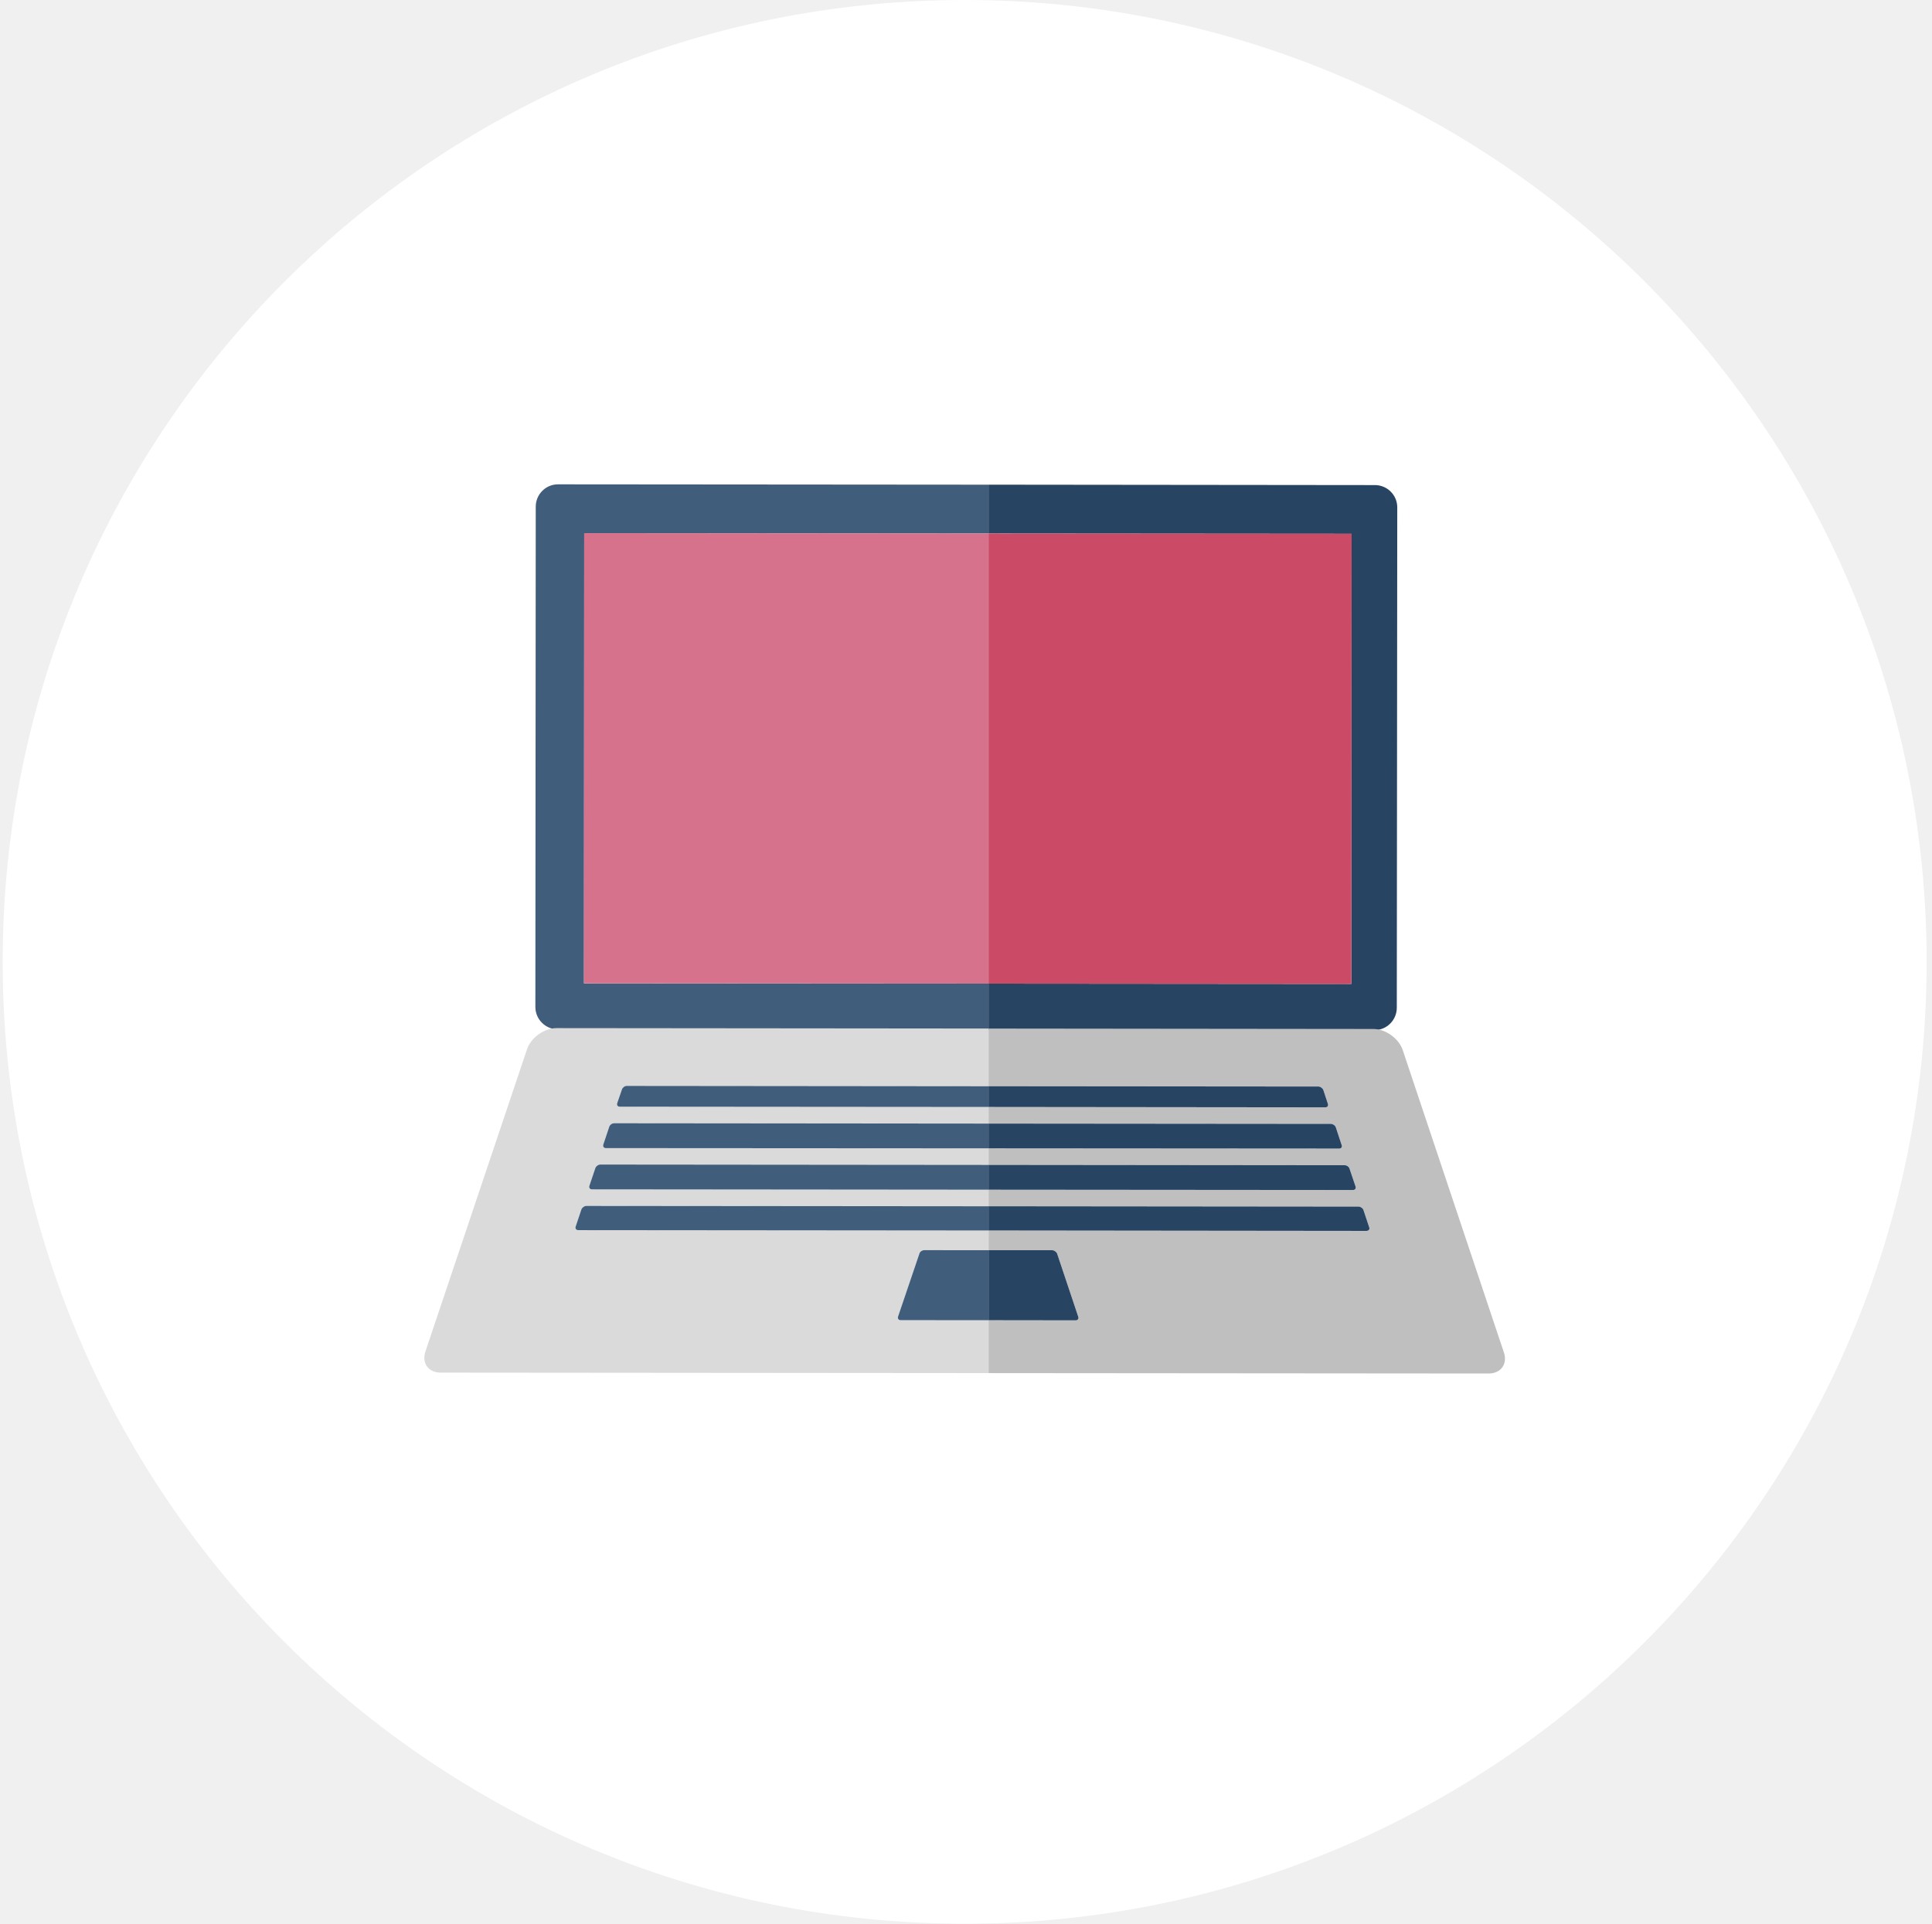
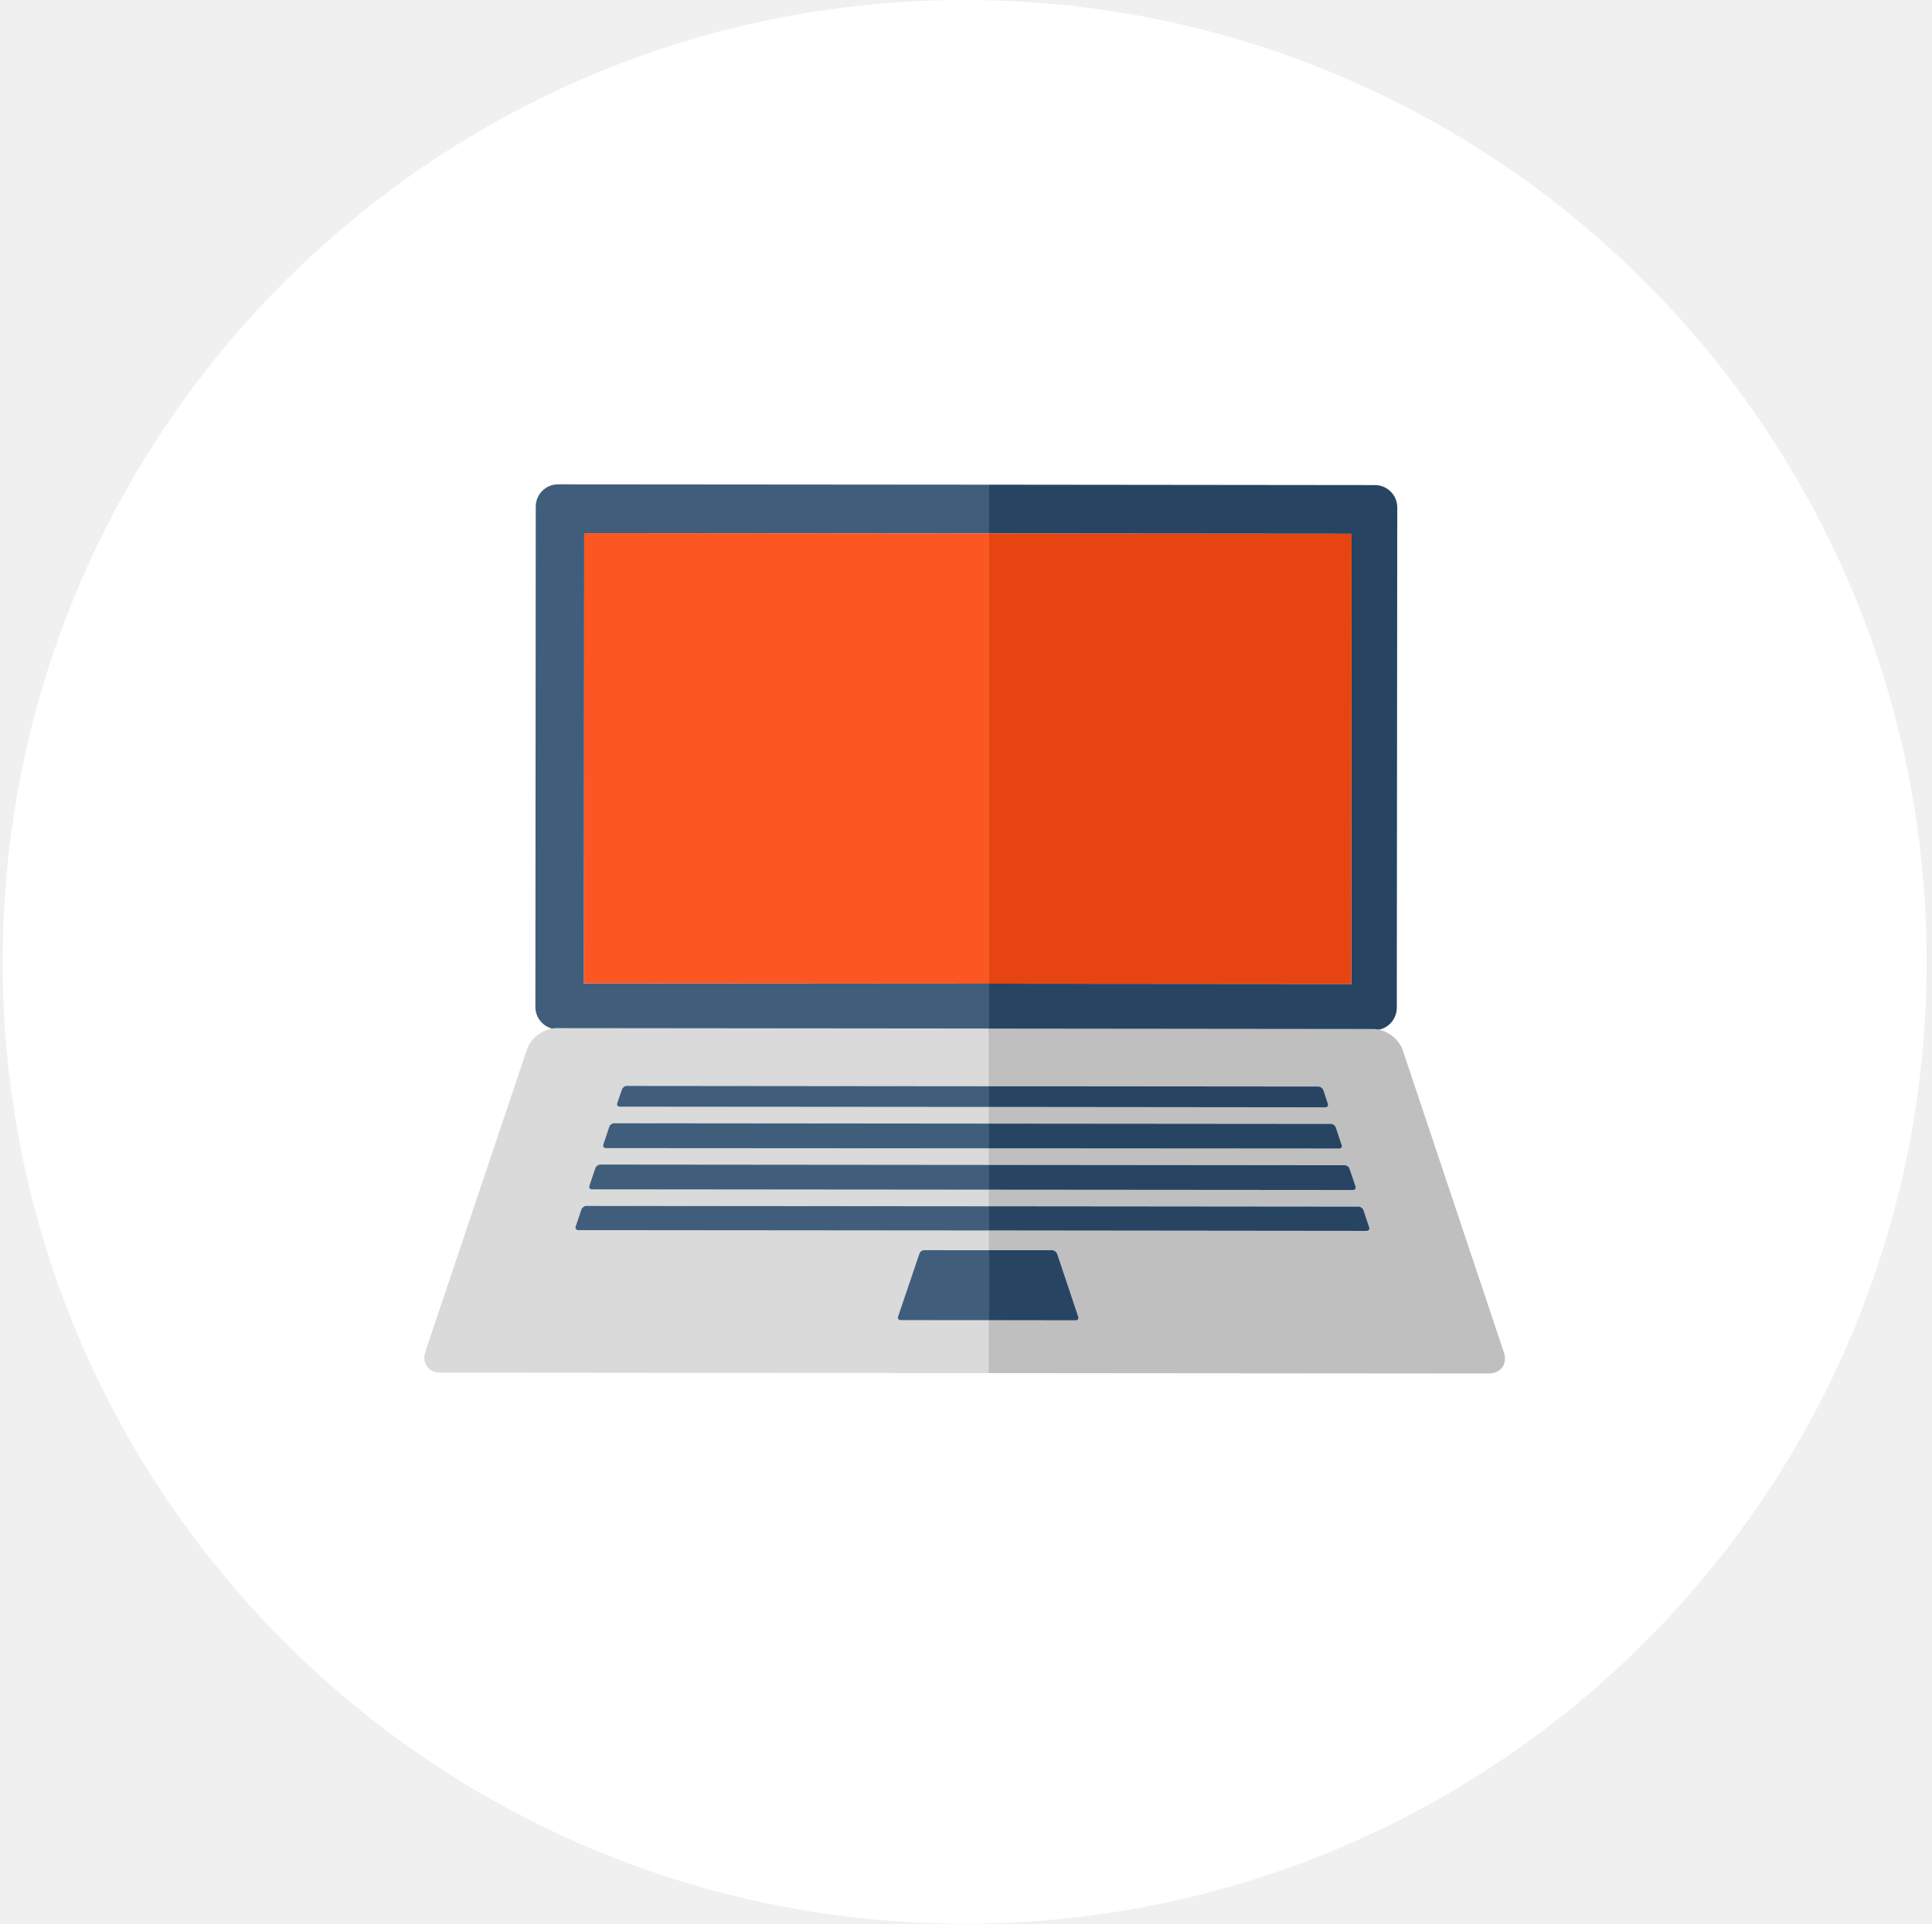
- <svg xmlns="http://www.w3.org/2000/svg" width="241" height="240" viewBox="0 0 241 240">
-   <g fill="none">
-     <path d="M240.331 120c0 66.273-53.72 120-119.996 120-66.273 0-120-53.727-120-120s53.727-120 120-120c66.276 0 119.996 53.727 119.996 120z" id="Shape" fill="#fff" />
-     <g>
-       <path d="M72.846 122.682l.029-56.162 50.433.043v-6.095l-53.691-.043c-1.54-.007-2.787 1.247-2.787 2.783l-.047 62.417c0 1.544 1.254 2.79 2.783 2.79l53.742.058v-5.755l-50.462-.036z" id="Shape" fill="#405E7C" />
-       <path d="M171.502 60.518l-48.193-.051v6.095l45.294.036-.033 56.155-45.262-.036v5.755l48.143.043c1.547 0 2.791-1.261 2.787-2.805l.058-62.41c0-1.537-1.254-2.783-2.794-2.783z" id="Shape" fill="#274463" />
-       <path d="M187.592 168.712l-12.611-37.695c-.486-1.464-2.142-2.645-3.678-2.645l-47.994-.051v7.197l41.148.036c.258 0 .525.203.62.442l.562 1.71c.083.246-.055.442-.315.442l-42.015-.043v2.073l42.703.036c.25 0 .533.188.62.435l.732 2.218c.083.246-.058.428-.315.428l-43.74-.029v2.066l44.428.043c.261-.007.54.196.609.442l.743 2.196c.087.254-.055.449-.315.449l-45.465-.036v2.066l46.16.043c.25 0 .533.196.613.435l.714 2.145c.094.246-.065.435-.322.449l-47.164-.051v2.464h7.95c.265.015.533.21.616.449l2.631 7.864c.076.232-.069.435-.326.435l-10.872-.014v6.595l62.374.051c1.551 0 2.399-1.189 1.91-2.645z" id="Shape" fill="#BFBFBF" />
-       <path d="M112.346 164.704c-.258 0-.399-.196-.322-.449l2.66-7.842c.065-.254.348-.442.602-.442l8.023.007v-2.464l-51.176-.044c-.265 0-.395-.203-.33-.428l.721-2.153c.091-.239.363-.442.62-.442l50.165.043v-2.066l-49.466-.043c-.254 0-.402-.196-.322-.442l.746-2.218c.083-.225.355-.435.609-.435l48.433.043v-2.066l-47.741-.029c-.246 0-.391-.21-.308-.449l.739-2.211c.076-.246.355-.442.616-.442l46.693.043v-2.073l-45.997-.036c-.254 0-.402-.188-.319-.449l.583-1.689c.069-.239.348-.457.598-.457l45.135.043v-7.197l-53.883-.051c-1.54 0-3.193 1.189-3.682 2.631l-12.669 37.695c-.493 1.464.363 2.653 1.895 2.653l68.338.058v-6.595l-10.962-.007z" id="Shape" fill="#D9DAD9" />
-       <path d="M72.875 66.519l-.029 56.162 50.462.036v-56.155l-50.433-.043z" id="Shape" fill="#D6728C" />
-       <path d="M168.603 66.599l-45.294-.036v56.155l45.262.036.033-56.155z" id="Shape" fill="#CB4B67" />
-       <path d="M73.143 150.448c-.257 0-.529.203-.62.442l-.721 2.153c-.065.225.065.428.33.428l51.176.044v-3.022l-50.165-.043zM74.876 145.287c-.253 0-.525.21-.609.435l-.746 2.218c-.08.246.069.442.322.442l49.466.043v-3.095l-48.433-.043z" id="Shape" fill="#405E7C" />
-       <path d="M134.18 164.725c.257 0 .402-.203.326-.435l-2.631-7.864c-.083-.239-.352-.435-.616-.449h-7.95v8.733l10.872.014z" id="Shape" fill="#274463" />
-       <path d="M114.684 156.412l-2.66 7.842c-.076.254.065.449.322.449l10.962.007v-8.733l-8.023-.007c-.254 0-.537.188-.602.442zM76.615 140.134c-.261 0-.54.196-.616.442l-.739 2.211c-.083.239.062.449.308.449l47.741.029v-3.088l-46.693-.043zM78.174 135.474c-.25 0-.529.217-.598.457l-.583 1.689c-.083.261.065.449.319.449l45.997.036v-2.587l-45.135-.043z" id="Shape" fill="#405E7C" />
-       <path d="M169.089 148.012l-.743-2.196c-.069-.246-.348-.449-.609-.442l-44.428-.043v3.095l45.465.036c.261 0 .402-.196.315-.449zM170.082 150.969c-.08-.239-.363-.435-.613-.435l-46.16-.043v3.022l47.164.051c.258-.014.417-.203.322-.449l-.714-2.145zM165.639 137.706l-.562-1.71c-.094-.239-.362-.442-.62-.442l-41.148-.036v2.587l42.015.043c.261 0 .399-.196.315-.442zM167.363 142.866l-.732-2.218c-.087-.246-.37-.435-.62-.435l-42.703-.036v3.088l43.74.029c.257 0 .399-.181.315-.428z" fill="#274463" />
+ <svg xmlns="http://www.w3.org/2000/svg" width="241px" height="240px" viewBox="0 0 241 240" version="1.1">
+   <defs />
+   <g id="Page-1" stroke="none" stroke-width="1" fill="none" fill-rule="evenodd">
+     <g id="development">
+       <g id="Group">
+         <path d="M240.331,120 C240.331,186.273 186.611,240 120.335,240 C54.062,240 0.335,186.273 0.335,120 C0.335,53.727 54.062,0 120.335,0 C186.611,0 240.331,53.727 240.331,120 L240.331,120 Z" id="Shape" fill="#FFFFFF" />
+         <g transform="translate(52, 60)" id="Shape">
+           <path d="M20.846,62.682 L20.875,6.52 L71.308,6.563 L71.308,0.468 L17.617,0.425 C16.077,0.418 14.83,1.672 14.83,3.208 L14.783,65.625 C14.783,67.169 16.037,68.415 17.566,68.415 L71.308,68.473 L71.308,62.718 L20.846,62.682 L20.846,62.682 Z" fill="#405E7C" />
+           <path d="M119.502,0.518 L71.309,0.467 L71.309,6.562 L116.603,6.598 L116.57,62.753 L71.308,62.717 L71.308,68.472 L119.451,68.515 C120.998,68.515 122.242,67.254 122.238,65.71 L122.296,3.3 C122.296,1.763 121.042,0.517 119.502,0.517 L119.502,0.518 Z" fill="#274463" />
+           <path d="M135.592,108.712 L122.981,71.017 C122.495,69.553 120.839,68.372 119.303,68.372 L71.309,68.321 L71.309,75.518 L112.457,75.554 C112.715,75.554 112.982,75.757 113.077,75.996 L113.639,77.706 C113.722,77.952 113.584,78.148 113.324,78.148 L71.309,78.105 L71.309,80.178 L114.012,80.214 C114.262,80.214 114.545,80.402 114.632,80.649 L115.364,82.867 C115.447,83.113 115.306,83.295 115.049,83.295 L71.309,83.266 L71.309,85.332 L115.737,85.375 C115.998,85.368 116.277,85.571 116.346,85.817 L117.089,88.013 C117.176,88.267 117.034,88.462 116.774,88.462 L71.309,88.426 L71.309,90.492 L117.469,90.535 C117.719,90.535 118.002,90.731 118.082,90.97 L118.796,93.115 C118.89,93.361 118.731,93.55 118.474,93.564 L71.31,93.513 L71.31,95.977 L79.26,95.977 C79.525,95.992 79.793,96.187 79.876,96.426 L82.507,104.29 C82.583,104.522 82.438,104.725 82.181,104.725 L71.309,104.711 L71.309,111.306 L133.683,111.357 C135.234,111.357 136.082,110.168 135.593,108.712 L135.592,108.712 Z" fill="#BFBFBF" />
+           <path d="M60.346,104.704 C60.088,104.704 59.947,104.508 60.024,104.255 L62.684,96.413 C62.749,96.159 63.032,95.971 63.286,95.971 L71.309,95.978 L71.309,93.514 L20.133,93.47 C19.868,93.47 19.738,93.267 19.803,93.042 L20.524,90.889 C20.615,90.65 20.887,90.447 21.144,90.447 L71.309,90.49 L71.309,88.424 L21.843,88.381 C21.589,88.381 21.441,88.185 21.521,87.939 L22.267,85.721 C22.35,85.496 22.622,85.286 22.876,85.286 L71.309,85.329 L71.309,83.263 L23.568,83.234 C23.322,83.234 23.177,83.024 23.26,82.785 L23.999,80.574 C24.075,80.328 24.354,80.132 24.615,80.132 L71.308,80.175 L71.308,78.102 L25.311,78.066 C25.057,78.066 24.909,77.878 24.992,77.617 L25.575,75.928 C25.644,75.689 25.923,75.471 26.173,75.471 L71.308,75.514 L71.308,68.317 L17.425,68.266 C15.885,68.266 14.232,69.455 13.743,70.897 L1.074,108.592 C0.581,110.056 1.437,111.245 2.969,111.245 L71.307,111.303 L71.307,104.708 L60.345,104.701 L60.346,104.704 Z" fill="#D9DAD9" />
+           <path d="M20.875,6.519 L20.846,62.681 L71.308,62.717 L71.308,6.562 L20.875,6.519 L20.875,6.519 Z" fill="#FC5722" />
+           <path d="M116.603,6.599 L71.309,6.563 L71.309,62.718 L116.571,62.754 L116.604,6.599 L116.603,6.599 Z" fill="#E64511" />
+           <path d="M21.143,90.448 C20.886,90.448 20.614,90.651 20.523,90.89 L19.802,93.043 C19.737,93.268 19.867,93.471 20.132,93.471 L71.308,93.515 L71.308,90.493 L21.143,90.45 L21.143,90.448 Z M22.876,85.287 C22.623,85.287 22.351,85.497 22.267,85.722 L21.521,87.94 C21.441,88.186 21.59,88.382 21.843,88.382 L71.309,88.425 L71.309,85.33 L22.876,85.287 L22.876,85.287 Z" fill="#405E7C" />
+           <path d="M82.18,104.725 C82.437,104.725 82.582,104.522 82.506,104.29 L79.875,96.426 C79.792,96.187 79.523,95.991 79.259,95.977 L71.309,95.977 L71.309,104.71 L82.181,104.724 L82.18,104.725 Z" fill="#274463" />
+           <path d="M62.684,96.412 L60.024,104.254 C59.948,104.508 60.089,104.703 60.346,104.703 L71.308,104.71 L71.308,95.977 L63.285,95.97 C63.031,95.97 62.748,96.158 62.683,96.412 L62.684,96.412 Z M24.615,80.134 C24.354,80.134 24.075,80.33 23.999,80.576 L23.26,82.787 C23.177,83.026 23.322,83.236 23.568,83.236 L71.309,83.265 L71.309,80.177 L24.616,80.134 L24.615,80.134 Z M26.174,75.474 C25.924,75.474 25.645,75.691 25.576,75.931 L24.993,77.62 C24.91,77.881 25.058,78.069 25.312,78.069 L71.309,78.105 L71.309,75.518 L26.174,75.475 L26.174,75.474 Z" fill="#405E7C" />
+           <path d="M117.089,88.012 L116.346,85.816 C116.277,85.57 115.998,85.367 115.737,85.374 L71.309,85.331 L71.309,88.426 L116.774,88.462 C117.035,88.462 117.176,88.266 117.089,88.013 L117.089,88.012 Z M118.082,90.969 C118.002,90.73 117.719,90.534 117.469,90.534 L71.309,90.491 L71.309,93.513 L118.473,93.564 C118.731,93.55 118.89,93.361 118.795,93.115 L118.081,90.97 L118.082,90.969 Z M113.639,77.706 L113.077,75.996 C112.983,75.757 112.715,75.554 112.457,75.554 L71.309,75.518 L71.309,78.105 L113.324,78.148 C113.585,78.148 113.723,77.952 113.639,77.706 L113.639,77.706 Z M115.363,82.866 L114.631,80.648 C114.544,80.402 114.261,80.213 114.011,80.213 L71.308,80.177 L71.308,83.265 L115.048,83.294 C115.305,83.294 115.447,83.113 115.363,82.866 L115.363,82.866 Z" fill="#274463" />
+         </g>
+       </g>
    </g>
  </g>
</svg>
